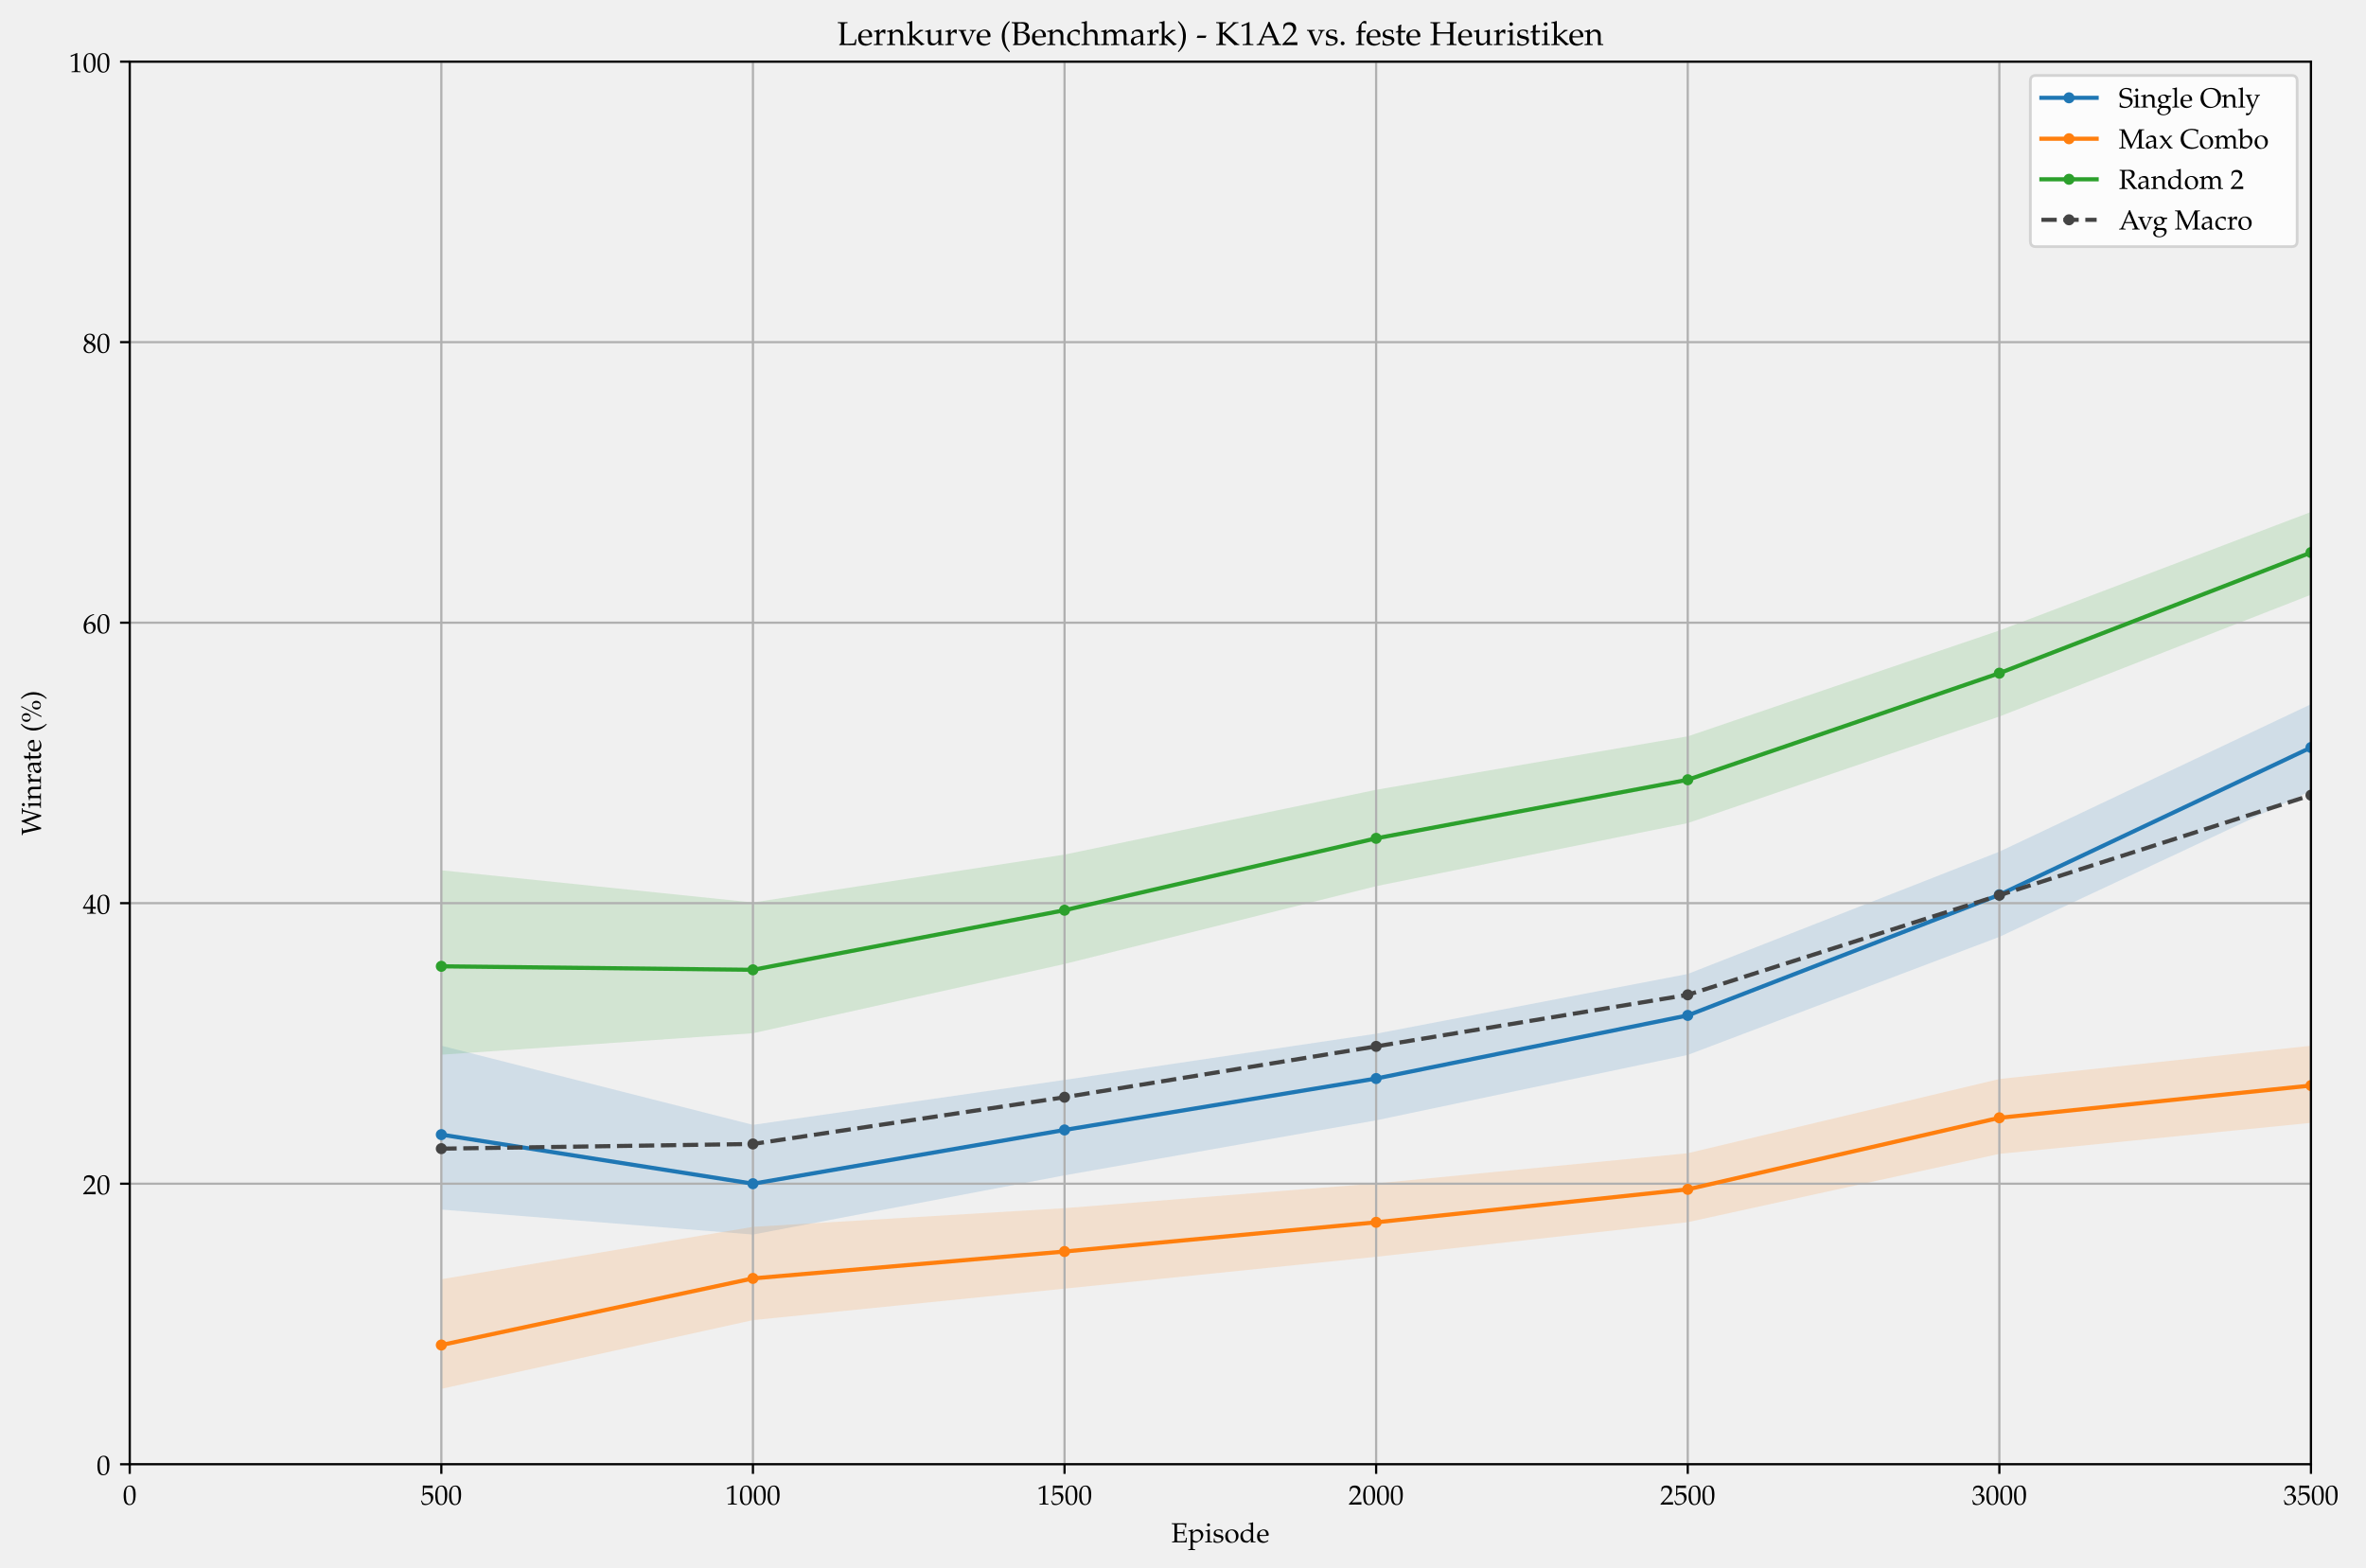
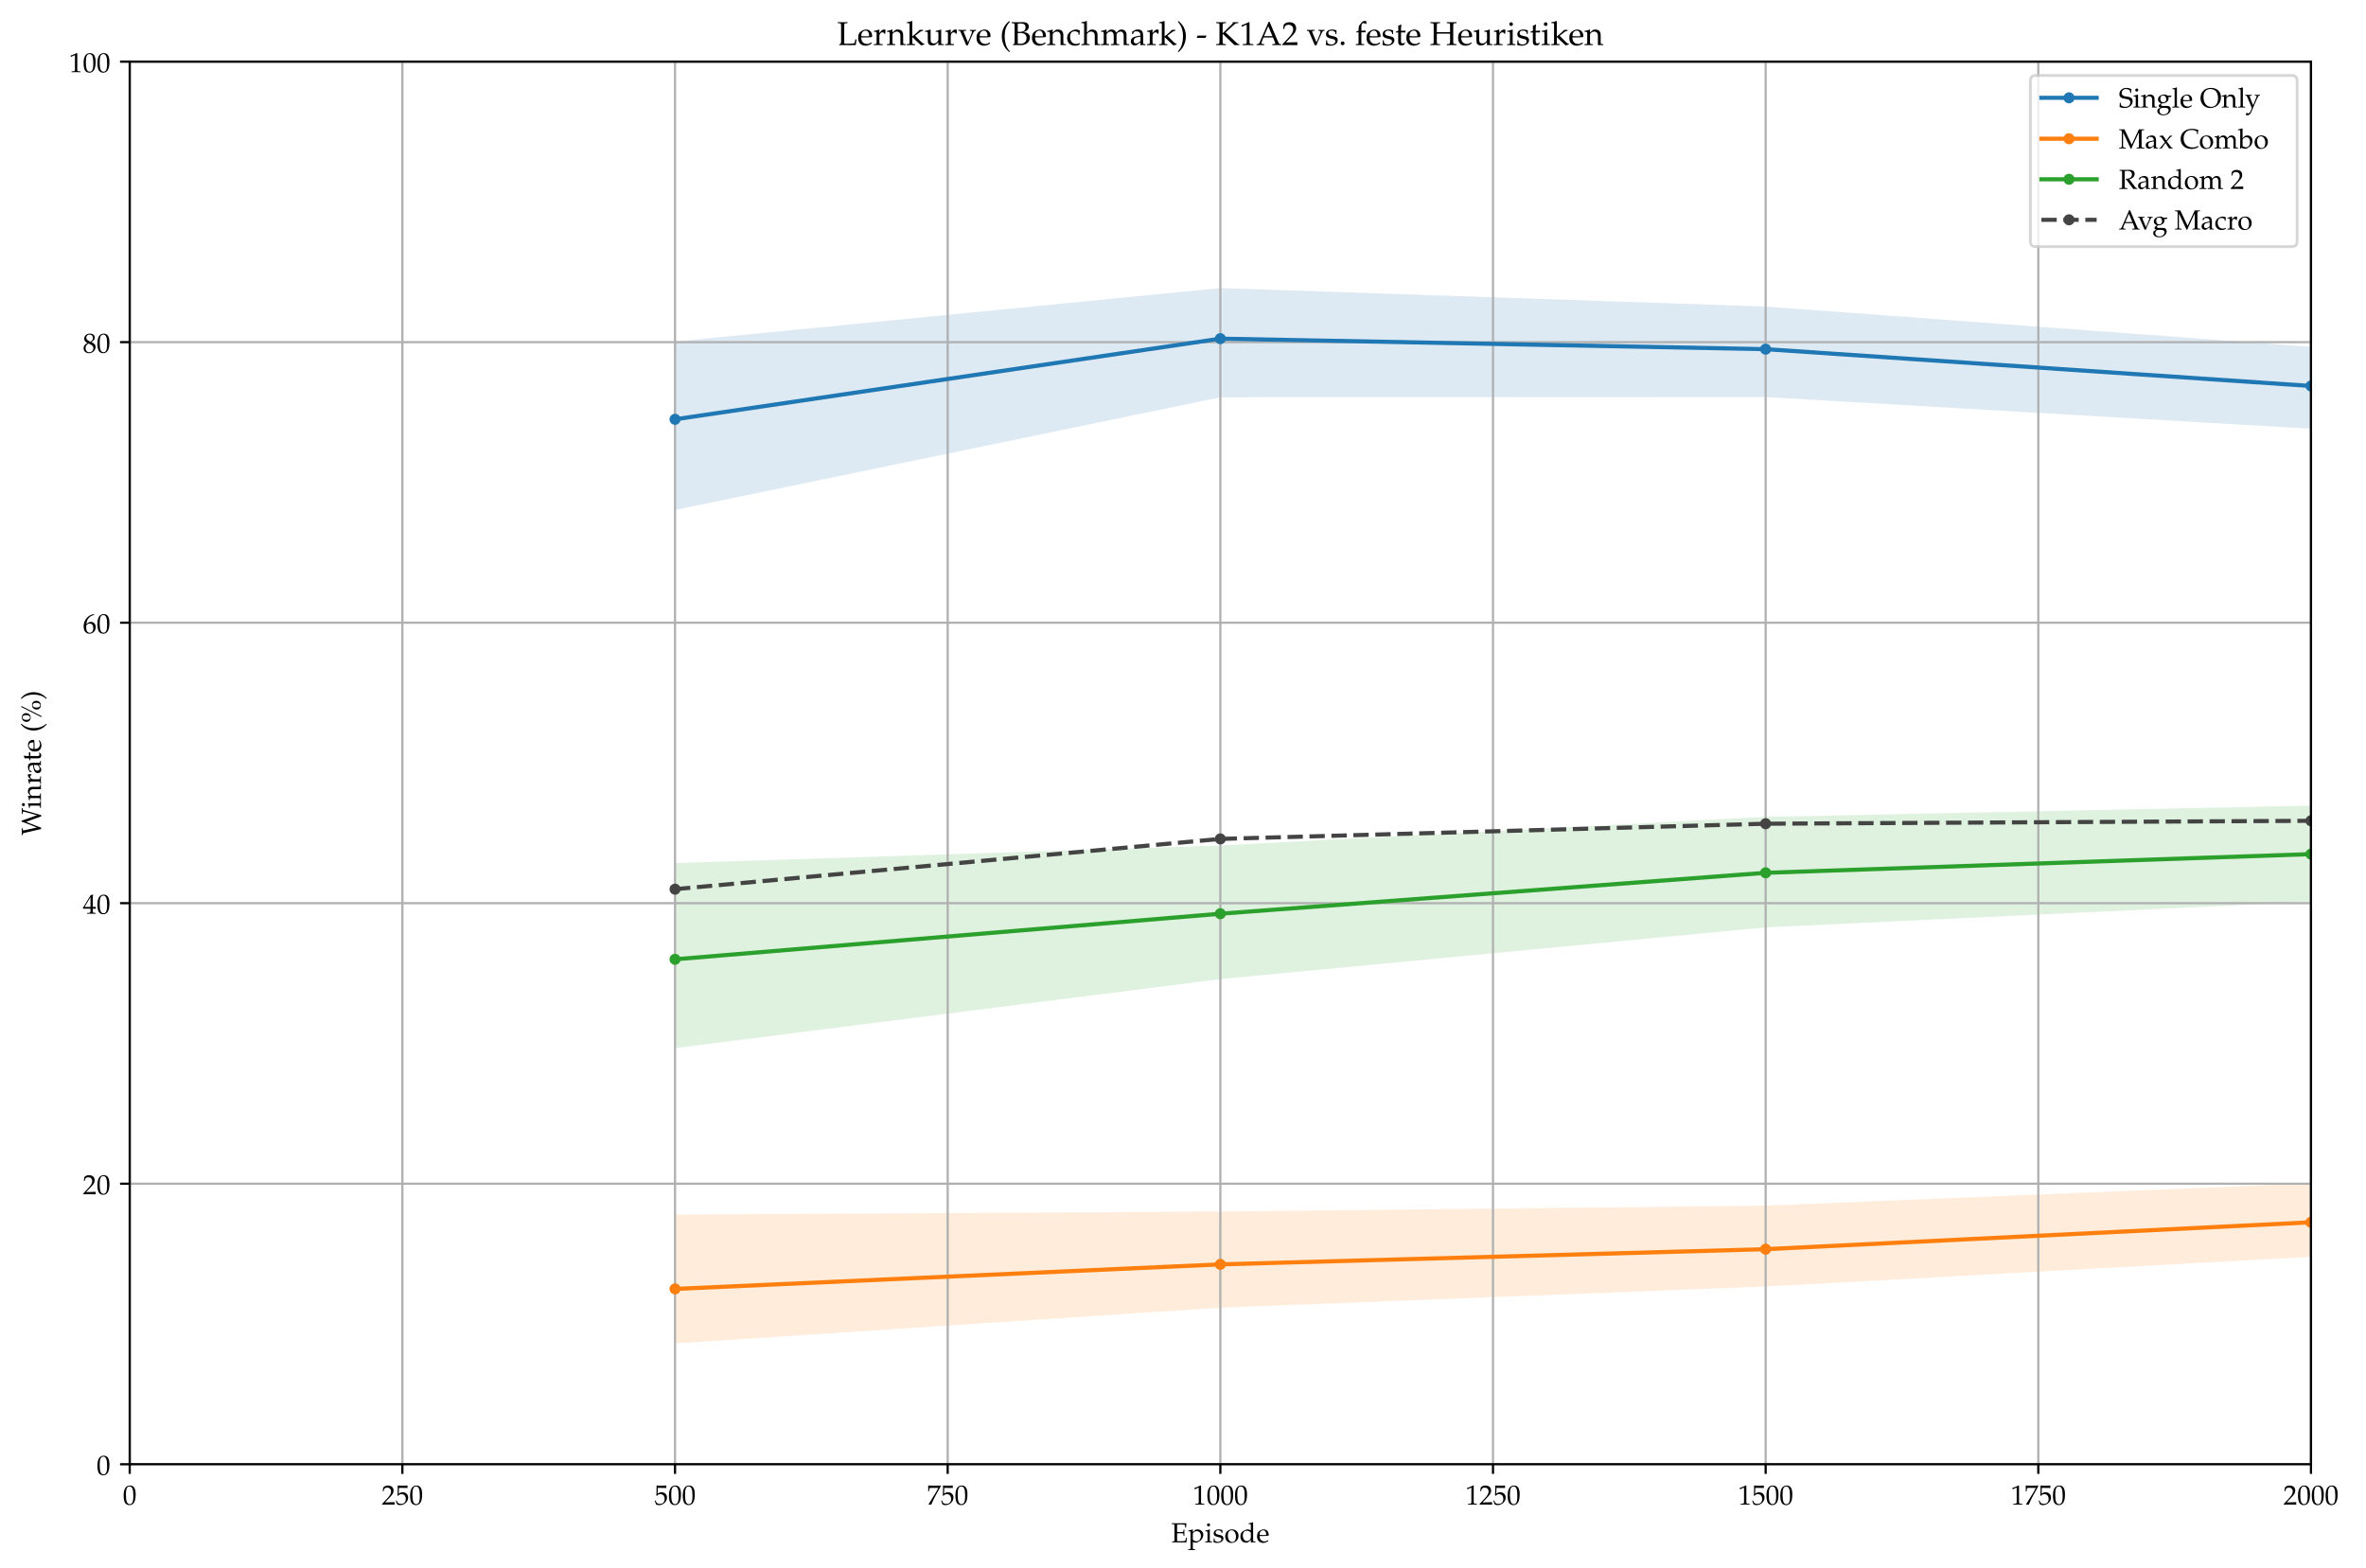
<svg xmlns="http://www.w3.org/2000/svg" xmlns:xlink="http://www.w3.org/1999/xlink" width="856.621pt" height="567.754pt" viewBox="0 0 856.621 567.754" version="1.1">
  <defs>
    <style type="text/css">*{stroke-linejoin: round; stroke-linecap: butt}</style>
  </defs>
  <g id="figure_1">
    <g id="patch_1">
-       <path d="M 0 567.754  L 856.621 567.754  L 856.621 0  L 0 0  L 0 567.754  z " style="fill: none" />
+       <path d="M 0 567.754  L 856.621 567.754  L 856.621 0  L 0 0  z " style="fill: #ffffff" />
    </g>
    <g id="axes_1">
      <g id="patch_2">
-         <path d="M 46.966 530.198  L 836.696 530.198  L 836.696 22.318  L 46.966 22.318  L 46.966 530.198  z " style="fill: none" />
+         <path d="M 46.966 530.198  L 836.696 530.198  L 836.696 22.318  L 46.966 22.318  z " style="fill: #ffffff" />
      </g>
      <g id="FillBetweenPolyCollection_1">
        <defs>
-           <path id="m70304bf2f4" d="M 159.784 -189.115  L 159.784 -129.774  L 272.603 -120.715  L 385.421 -142.166  L 498.24 -162.083  L 611.058 -185.768  L 723.877 -228.508  L 836.696 -281.356  L 836.696 -312.767  L 836.696 -312.767  L 723.877 -259.368  L 611.058 -215.088  L 498.24 -193.456  L 385.421 -176.727  L 272.603 -160.449  L 159.784 -189.115  z " />
-         </defs>
-         <g clip-path="url(#pbfa53b02f5)">
-           <use xlink:href="#m70304bf2f4" x="0" y="567.754" style="fill: #1f77b4; fill-opacity: 0.15" />
+           <path id="m3cf9e05d45" d="M 244.398 -444.061  L 244.398 -383.102  L 441.831 -423.894  L 639.263 -423.986  L 836.696 -412.519  L 836.696 -442.155  L 836.696 -442.155  L 639.263 -456.749  L 441.831 -463.443  L 244.398 -444.061  z " />
+         </defs>
+         <g clip-path="url(#p5e114e1b51)">
+           <use xlink:href="#m3cf9e05d45" x="0" y="567.754" style="fill: #1f77b4; fill-opacity: 0.15" />
        </g>
      </g>
      <g id="FillBetweenPolyCollection_2">
        <defs>
-           <path id="m67c0b06242" d="M 159.784 -104.544  L 159.784 -64.852  L 272.603 -89.738  L 385.421 -101.136  L 498.24 -112.672  L 611.058 -125.205  L 723.877 -149.936  L 836.696 -161.175  L 836.696 -189.087  L 836.696 -189.087  L 723.877 -177.053  L 611.058 -150.178  L 498.24 -139.249  L 385.421 -130.284  L 272.603 -123.513  L 159.784 -104.544  z " />
-         </defs>
-         <g clip-path="url(#pbfa53b02f5)">
-           <use xlink:href="#m67c0b06242" x="0" y="567.754" style="fill: #ff7f0e; fill-opacity: 0.15" />
+           <path id="mf38871855f" d="M 244.398 -127.967  L 244.398 -81.294  L 441.831 -94.255  L 639.263 -101.913  L 836.696 -112.672  L 836.696 -139.249  L 836.696 -139.249  L 639.263 -131.19  L 441.831 -129.058  L 244.398 -127.967  z " />
+         </defs>
+         <g clip-path="url(#p5e114e1b51)">
+           <use xlink:href="#mf38871855f" x="0" y="567.754" style="fill: #ff7f0e; fill-opacity: 0.15" />
        </g>
      </g>
      <g id="FillBetweenPolyCollection_3">
        <defs>
-           <path id="mbd383d7839" d="M 159.784 -252.633  L 159.784 -185.85  L 272.603 -193.621  L 385.421 -218.702  L 498.24 -246.874  L 611.058 -269.72  L 723.877 -308.296  L 836.696 -352.398  L 836.696 -382.375  L 836.696 -382.375  L 723.877 -339.457  L 611.058 -301.13  L 498.24 -281.782  L 385.421 -258.314  L 272.603 -240.973  L 159.784 -252.633  z " />
-         </defs>
-         <g clip-path="url(#pbfa53b02f5)">
-           <use xlink:href="#mbd383d7839" x="0" y="567.754" style="fill: #2ca02c; fill-opacity: 0.15" />
+           <path id="m90aac31951" d="M 244.398 -255.227  L 244.398 -188.24  L 441.831 -213.225  L 639.263 -231.959  L 836.696 -241.235  L 836.696 -276.049  L 836.696 -276.049  L 639.263 -271.972  L 441.831 -261.612  L 244.398 -255.227  z " />
+         </defs>
+         <g clip-path="url(#p5e114e1b51)">
+           <use xlink:href="#m90aac31951" x="0" y="567.754" style="fill: #2ca02c; fill-opacity: 0.15" />
        </g>
      </g>
      <g id="matplotlib.axis_1">
        <g id="xtick_1">
          <g id="line2d_1">
-             <path d="M 46.966 530.198  L 46.966 22.318  " clip-path="url(#pbfa53b02f5)" style="fill: none; stroke: #b0b0b0; stroke-width: 0.8; stroke-linecap: square" />
+             <path d="M 46.966 530.198  L 46.966 22.318  " clip-path="url(#p5e114e1b51)" style="fill: none; stroke: #b0b0b0; stroke-width: 0.8; stroke-linecap: square" />
          </g>
          <g id="line2d_2">
            <defs>
-               <path id="mc55aa49f66" d="M 0 0  L 0 3.5  " style="stroke: #000000; stroke-width: 0.8" />
+               <path id="m9ea878606f" d="M 0 0  L 0 3.5  " style="stroke: #000000; stroke-width: 0.8" />
            </defs>
            <g>
-               <use xlink:href="#mc55aa49f66" x="46.966" y="530.198" style="stroke: #000000; stroke-width: 0.8" />
+               <use xlink:href="#m9ea878606f" x="46.966" y="530.198" style="stroke: #000000; stroke-width: 0.8" />
            </g>
          </g>
          <g id="text_1">
            <text style="font-size: 10px; font-family: 'Palatino Linotype', 'Book Antiqua', 'Palatino', 'DejaVu Serif', serif; text-anchor: middle" x="46.966" y="544.797" transform="rotate(-0 46.96563 544.7966)">0</text>
          </g>
        </g>
        <g id="xtick_2">
          <g id="line2d_3">
-             <path d="M 159.784 530.198  L 159.784 22.318  " clip-path="url(#pbfa53b02f5)" style="fill: none; stroke: #b0b0b0; stroke-width: 0.8; stroke-linecap: square" />
+             <path d="M 145.682 530.198  L 145.682 22.318  " clip-path="url(#p5e114e1b51)" style="fill: none; stroke: #b0b0b0; stroke-width: 0.8; stroke-linecap: square" />
          </g>
          <g id="line2d_4">
            <g>
-               <use xlink:href="#mc55aa49f66" x="159.784" y="530.198" style="stroke: #000000; stroke-width: 0.8" />
+               <use xlink:href="#m9ea878606f" x="145.682" y="530.198" style="stroke: #000000; stroke-width: 0.8" />
            </g>
          </g>
          <g id="text_2">
-             <text style="font-size: 10px; font-family: 'Palatino Linotype', 'Book Antiqua', 'Palatino', 'DejaVu Serif', serif; text-anchor: middle" x="159.784" y="544.797" transform="rotate(-0 159.7842 544.7966)">500</text>
+             <text style="font-size: 10px; font-family: 'Palatino Linotype', 'Book Antiqua', 'Palatino', 'DejaVu Serif', serif; text-anchor: middle" x="145.682" y="544.797" transform="rotate(-0 145.6819 544.7966)">250</text>
          </g>
        </g>
        <g id="xtick_3">
          <g id="line2d_5">
-             <path d="M 272.603 530.198  L 272.603 22.318  " clip-path="url(#pbfa53b02f5)" style="fill: none; stroke: #b0b0b0; stroke-width: 0.8; stroke-linecap: square" />
+             <path d="M 244.398 530.198  L 244.398 22.318  " clip-path="url(#p5e114e1b51)" style="fill: none; stroke: #b0b0b0; stroke-width: 0.8; stroke-linecap: square" />
          </g>
          <g id="line2d_6">
            <g>
-               <use xlink:href="#mc55aa49f66" x="272.603" y="530.198" style="stroke: #000000; stroke-width: 0.8" />
+               <use xlink:href="#m9ea878606f" x="244.398" y="530.198" style="stroke: #000000; stroke-width: 0.8" />
            </g>
          </g>
          <g id="text_3">
-             <text style="font-size: 10px; font-family: 'Palatino Linotype', 'Book Antiqua', 'Palatino', 'DejaVu Serif', serif; text-anchor: middle" x="272.603" y="544.797" transform="rotate(-0 272.6028 544.7966)">1000</text>
+             <text style="font-size: 10px; font-family: 'Palatino Linotype', 'Book Antiqua', 'Palatino', 'DejaVu Serif', serif; text-anchor: middle" x="244.398" y="544.797" transform="rotate(-0 244.3981 544.7966)">500</text>
          </g>
        </g>
        <g id="xtick_4">
          <g id="line2d_7">
-             <path d="M 385.421 530.198  L 385.421 22.318  " clip-path="url(#pbfa53b02f5)" style="fill: none; stroke: #b0b0b0; stroke-width: 0.8; stroke-linecap: square" />
+             <path d="M 343.114 530.198  L 343.114 22.318  " clip-path="url(#p5e114e1b51)" style="fill: none; stroke: #b0b0b0; stroke-width: 0.8; stroke-linecap: square" />
          </g>
          <g id="line2d_8">
            <g>
-               <use xlink:href="#mc55aa49f66" x="385.421" y="530.198" style="stroke: #000000; stroke-width: 0.8" />
+               <use xlink:href="#m9ea878606f" x="343.114" y="530.198" style="stroke: #000000; stroke-width: 0.8" />
            </g>
          </g>
          <g id="text_4">
-             <text style="font-size: 10px; font-family: 'Palatino Linotype', 'Book Antiqua', 'Palatino', 'DejaVu Serif', serif; text-anchor: middle" x="385.421" y="544.797" transform="rotate(-0 385.4213 544.7966)">1500</text>
+             <text style="font-size: 10px; font-family: 'Palatino Linotype', 'Book Antiqua', 'Palatino', 'DejaVu Serif', serif; text-anchor: middle" x="343.114" y="544.797" transform="rotate(-0 343.1144 544.7966)">750</text>
          </g>
        </g>
        <g id="xtick_5">
          <g id="line2d_9">
-             <path d="M 498.24 530.198  L 498.24 22.318  " clip-path="url(#pbfa53b02f5)" style="fill: none; stroke: #b0b0b0; stroke-width: 0.8; stroke-linecap: square" />
+             <path d="M 441.831 530.198  L 441.831 22.318  " clip-path="url(#p5e114e1b51)" style="fill: none; stroke: #b0b0b0; stroke-width: 0.8; stroke-linecap: square" />
          </g>
          <g id="line2d_10">
            <g>
-               <use xlink:href="#mc55aa49f66" x="498.24" y="530.198" style="stroke: #000000; stroke-width: 0.8" />
+               <use xlink:href="#m9ea878606f" x="441.831" y="530.198" style="stroke: #000000; stroke-width: 0.8" />
            </g>
          </g>
          <g id="text_5">
-             <text style="font-size: 10px; font-family: 'Palatino Linotype', 'Book Antiqua', 'Palatino', 'DejaVu Serif', serif; text-anchor: middle" x="498.24" y="544.797" transform="rotate(-0 498.2399 544.7966)">2000</text>
+             <text style="font-size: 10px; font-family: 'Palatino Linotype', 'Book Antiqua', 'Palatino', 'DejaVu Serif', serif; text-anchor: middle" x="441.831" y="544.797" transform="rotate(-0 441.8306 544.7966)">1000</text>
          </g>
        </g>
        <g id="xtick_6">
          <g id="line2d_11">
-             <path d="M 611.058 530.198  L 611.058 22.318  " clip-path="url(#pbfa53b02f5)" style="fill: none; stroke: #b0b0b0; stroke-width: 0.8; stroke-linecap: square" />
+             <path d="M 540.547 530.198  L 540.547 22.318  " clip-path="url(#p5e114e1b51)" style="fill: none; stroke: #b0b0b0; stroke-width: 0.8; stroke-linecap: square" />
          </g>
          <g id="line2d_12">
            <g>
-               <use xlink:href="#mc55aa49f66" x="611.058" y="530.198" style="stroke: #000000; stroke-width: 0.8" />
+               <use xlink:href="#m9ea878606f" x="540.547" y="530.198" style="stroke: #000000; stroke-width: 0.8" />
            </g>
          </g>
          <g id="text_6">
-             <text style="font-size: 10px; font-family: 'Palatino Linotype', 'Book Antiqua', 'Palatino', 'DejaVu Serif', serif; text-anchor: middle" x="611.058" y="544.797" transform="rotate(-0 611.0585 544.7966)">2500</text>
+             <text style="font-size: 10px; font-family: 'Palatino Linotype', 'Book Antiqua', 'Palatino', 'DejaVu Serif', serif; text-anchor: middle" x="540.547" y="544.797" transform="rotate(-0 540.5469 544.7966)">1250</text>
          </g>
        </g>
        <g id="xtick_7">
          <g id="line2d_13">
-             <path d="M 723.877 530.198  L 723.877 22.318  " clip-path="url(#pbfa53b02f5)" style="fill: none; stroke: #b0b0b0; stroke-width: 0.8; stroke-linecap: square" />
+             <path d="M 639.263 530.198  L 639.263 22.318  " clip-path="url(#p5e114e1b51)" style="fill: none; stroke: #b0b0b0; stroke-width: 0.8; stroke-linecap: square" />
          </g>
          <g id="line2d_14">
            <g>
-               <use xlink:href="#mc55aa49f66" x="723.877" y="530.198" style="stroke: #000000; stroke-width: 0.8" />
+               <use xlink:href="#m9ea878606f" x="639.263" y="530.198" style="stroke: #000000; stroke-width: 0.8" />
            </g>
          </g>
          <g id="text_7">
-             <text style="font-size: 10px; font-family: 'Palatino Linotype', 'Book Antiqua', 'Palatino', 'DejaVu Serif', serif; text-anchor: middle" x="723.877" y="544.797" transform="rotate(-0 723.8771 544.7966)">3000</text>
+             <text style="font-size: 10px; font-family: 'Palatino Linotype', 'Book Antiqua', 'Palatino', 'DejaVu Serif', serif; text-anchor: middle" x="639.263" y="544.797" transform="rotate(-0 639.2631 544.7966)">1500</text>
          </g>
        </g>
        <g id="xtick_8">
          <g id="line2d_15">
-             <path d="M 836.696 530.198  L 836.696 22.318  " clip-path="url(#pbfa53b02f5)" style="fill: none; stroke: #b0b0b0; stroke-width: 0.8; stroke-linecap: square" />
+             <path d="M 737.979 530.198  L 737.979 22.318  " clip-path="url(#p5e114e1b51)" style="fill: none; stroke: #b0b0b0; stroke-width: 0.8; stroke-linecap: square" />
          </g>
          <g id="line2d_16">
            <g>
-               <use xlink:href="#mc55aa49f66" x="836.696" y="530.198" style="stroke: #000000; stroke-width: 0.8" />
+               <use xlink:href="#m9ea878606f" x="737.979" y="530.198" style="stroke: #000000; stroke-width: 0.8" />
            </g>
          </g>
          <g id="text_8">
-             <text style="font-size: 10px; font-family: 'Palatino Linotype', 'Book Antiqua', 'Palatino', 'DejaVu Serif', serif; text-anchor: middle" x="836.696" y="544.797" transform="rotate(-0 836.6956 544.7966)">3500</text>
-           </g>
-         </g>
-         <g id="text_9">
+             <text style="font-size: 10px; font-family: 'Palatino Linotype', 'Book Antiqua', 'Palatino', 'DejaVu Serif', serif; text-anchor: middle" x="737.979" y="544.797" transform="rotate(-0 737.9794 544.7966)">1750</text>
+           </g>
+         </g>
+         <g id="xtick_9">
+           <g id="line2d_17">
+             <path d="M 836.696 530.198  L 836.696 22.318  " clip-path="url(#p5e114e1b51)" style="fill: none; stroke: #b0b0b0; stroke-width: 0.8; stroke-linecap: square" />
+           </g>
+           <g id="line2d_18">
+             <g>
+               <use xlink:href="#m9ea878606f" x="836.696" y="530.198" style="stroke: #000000; stroke-width: 0.8" />
+             </g>
+           </g>
+           <g id="text_9">
+             <text style="font-size: 10px; font-family: 'Palatino Linotype', 'Book Antiqua', 'Palatino', 'DejaVu Serif', serif; text-anchor: middle" x="836.696" y="544.797" transform="rotate(-0 836.6956 544.7966)">2000</text>
+           </g>
+         </g>
+         <g id="text_10">
          <text style="font-size: 10px; font-family: 'Palatino Linotype', 'Book Antiqua', 'Palatino', 'DejaVu Serif', serif; text-anchor: middle" x="441.831" y="558.475" transform="rotate(-0 441.8306 558.4747)">Episode</text>
        </g>
      </g>
      <g id="matplotlib.axis_2">
        <g id="ytick_1">
-           <g id="line2d_17">
-             <path d="M 46.966 530.198  L 836.696 530.198  " clip-path="url(#pbfa53b02f5)" style="fill: none; stroke: #b0b0b0; stroke-width: 0.8; stroke-linecap: square" />
-           </g>
-           <g id="line2d_18">
+           <g id="line2d_19">
+             <path d="M 46.966 530.198  L 836.696 530.198  " clip-path="url(#p5e114e1b51)" style="fill: none; stroke: #b0b0b0; stroke-width: 0.8; stroke-linecap: square" />
+           </g>
+           <g id="line2d_20">
            <defs>
-               <path id="mf9c7f23419" d="M 0 0  L -3.5 0  " style="stroke: #000000; stroke-width: 0.8" />
+               <path id="maf55a72698" d="M 0 0  L -3.5 0  " style="stroke: #000000; stroke-width: 0.8" />
            </defs>
            <g>
-               <use xlink:href="#mf9c7f23419" x="46.966" y="530.198" style="stroke: #000000; stroke-width: 0.8" />
-             </g>
-           </g>
-           <g id="text_10">
+               <use xlink:href="#maf55a72698" x="46.966" y="530.198" style="stroke: #000000; stroke-width: 0.8" />
+             </g>
+           </g>
+           <g id="text_11">
            <text style="font-size: 10px; font-family: 'Palatino Linotype', 'Book Antiqua', 'Palatino', 'DejaVu Serif', serif; text-anchor: end" x="39.966" y="533.997" transform="rotate(-0 39.96563 533.9973)">0</text>
          </g>
        </g>
        <g id="ytick_2">
-           <g id="line2d_19">
-             <path d="M 46.966 428.622  L 836.696 428.622  " clip-path="url(#pbfa53b02f5)" style="fill: none; stroke: #b0b0b0; stroke-width: 0.8; stroke-linecap: square" />
-           </g>
-           <g id="line2d_20">
-             <g>
-               <use xlink:href="#mf9c7f23419" x="46.966" y="428.622" style="stroke: #000000; stroke-width: 0.8" />
-             </g>
-           </g>
-           <g id="text_11">
+           <g id="line2d_21">
+             <path d="M 46.966 428.622  L 836.696 428.622  " clip-path="url(#p5e114e1b51)" style="fill: none; stroke: #b0b0b0; stroke-width: 0.8; stroke-linecap: square" />
+           </g>
+           <g id="line2d_22">
+             <g>
+               <use xlink:href="#maf55a72698" x="46.966" y="428.622" style="stroke: #000000; stroke-width: 0.8" />
+             </g>
+           </g>
+           <g id="text_12">
            <text style="font-size: 10px; font-family: 'Palatino Linotype', 'Book Antiqua', 'Palatino', 'DejaVu Serif', serif; text-anchor: end" x="39.966" y="432.421" transform="rotate(-0 39.96563 432.4213)">20</text>
          </g>
        </g>
        <g id="ytick_3">
-           <g id="line2d_21">
-             <path d="M 46.966 327.046  L 836.696 327.046  " clip-path="url(#pbfa53b02f5)" style="fill: none; stroke: #b0b0b0; stroke-width: 0.8; stroke-linecap: square" />
-           </g>
-           <g id="line2d_22">
-             <g>
-               <use xlink:href="#mf9c7f23419" x="46.966" y="327.046" style="stroke: #000000; stroke-width: 0.8" />
-             </g>
-           </g>
-           <g id="text_12">
+           <g id="line2d_23">
+             <path d="M 46.966 327.046  L 836.696 327.046  " clip-path="url(#p5e114e1b51)" style="fill: none; stroke: #b0b0b0; stroke-width: 0.8; stroke-linecap: square" />
+           </g>
+           <g id="line2d_24">
+             <g>
+               <use xlink:href="#maf55a72698" x="46.966" y="327.046" style="stroke: #000000; stroke-width: 0.8" />
+             </g>
+           </g>
+           <g id="text_13">
            <text style="font-size: 10px; font-family: 'Palatino Linotype', 'Book Antiqua', 'Palatino', 'DejaVu Serif', serif; text-anchor: end" x="39.966" y="330.845" transform="rotate(-0 39.96563 330.8453)">40</text>
          </g>
        </g>
        <g id="ytick_4">
-           <g id="line2d_23">
-             <path d="M 46.966 225.47  L 836.696 225.47  " clip-path="url(#pbfa53b02f5)" style="fill: none; stroke: #b0b0b0; stroke-width: 0.8; stroke-linecap: square" />
-           </g>
-           <g id="line2d_24">
-             <g>
-               <use xlink:href="#mf9c7f23419" x="46.966" y="225.47" style="stroke: #000000; stroke-width: 0.8" />
-             </g>
-           </g>
-           <g id="text_13">
+           <g id="line2d_25">
+             <path d="M 46.966 225.47  L 836.696 225.47  " clip-path="url(#p5e114e1b51)" style="fill: none; stroke: #b0b0b0; stroke-width: 0.8; stroke-linecap: square" />
+           </g>
+           <g id="line2d_26">
+             <g>
+               <use xlink:href="#maf55a72698" x="46.966" y="225.47" style="stroke: #000000; stroke-width: 0.8" />
+             </g>
+           </g>
+           <g id="text_14">
            <text style="font-size: 10px; font-family: 'Palatino Linotype', 'Book Antiqua', 'Palatino', 'DejaVu Serif', serif; text-anchor: end" x="39.966" y="229.269" transform="rotate(-0 39.96563 229.2693)">60</text>
          </g>
        </g>
        <g id="ytick_5">
-           <g id="line2d_25">
-             <path d="M 46.966 123.894  L 836.696 123.894  " clip-path="url(#pbfa53b02f5)" style="fill: none; stroke: #b0b0b0; stroke-width: 0.8; stroke-linecap: square" />
-           </g>
-           <g id="line2d_26">
-             <g>
-               <use xlink:href="#mf9c7f23419" x="46.966" y="123.894" style="stroke: #000000; stroke-width: 0.8" />
-             </g>
-           </g>
-           <g id="text_14">
+           <g id="line2d_27">
+             <path d="M 46.966 123.894  L 836.696 123.894  " clip-path="url(#p5e114e1b51)" style="fill: none; stroke: #b0b0b0; stroke-width: 0.8; stroke-linecap: square" />
+           </g>
+           <g id="line2d_28">
+             <g>
+               <use xlink:href="#maf55a72698" x="46.966" y="123.894" style="stroke: #000000; stroke-width: 0.8" />
+             </g>
+           </g>
+           <g id="text_15">
            <text style="font-size: 10px; font-family: 'Palatino Linotype', 'Book Antiqua', 'Palatino', 'DejaVu Serif', serif; text-anchor: end" x="39.966" y="127.693" transform="rotate(-0 39.96563 127.6933)">80</text>
          </g>
        </g>
        <g id="ytick_6">
-           <g id="line2d_27">
-             <path d="M 46.966 22.318  L 836.696 22.318  " clip-path="url(#pbfa53b02f5)" style="fill: none; stroke: #b0b0b0; stroke-width: 0.8; stroke-linecap: square" />
-           </g>
-           <g id="line2d_28">
-             <g>
-               <use xlink:href="#mf9c7f23419" x="46.966" y="22.318" style="stroke: #000000; stroke-width: 0.8" />
-             </g>
-           </g>
-           <g id="text_15">
+           <g id="line2d_29">
+             <path d="M 46.966 22.318  L 836.696 22.318  " clip-path="url(#p5e114e1b51)" style="fill: none; stroke: #b0b0b0; stroke-width: 0.8; stroke-linecap: square" />
+           </g>
+           <g id="line2d_30">
+             <g>
+               <use xlink:href="#maf55a72698" x="46.966" y="22.318" style="stroke: #000000; stroke-width: 0.8" />
+             </g>
+           </g>
+           <g id="text_16">
            <text style="font-size: 10px; font-family: 'Palatino Linotype', 'Book Antiqua', 'Palatino', 'DejaVu Serif', serif; text-anchor: end" x="39.966" y="26.117" transform="rotate(-0 39.96563 26.11734)">100</text>
          </g>
        </g>
-         <g id="text_16">
+         <g id="text_17">
          <text style="font-size: 10px; font-family: 'Palatino Linotype', 'Book Antiqua', 'Palatino', 'DejaVu Serif', serif; text-anchor: middle" x="14.798" y="276.258" transform="rotate(-90 14.79844 276.2581)">Winrate (%)</text>
        </g>
      </g>
-       <g id="line2d_29">
-         <path d="M 159.784 410.846  L 272.603 428.622  L 385.421 409.153  L 498.24 390.531  L 611.058 367.677  L 723.877 323.999  L 836.696 270.671  " clip-path="url(#pbfa53b02f5)" style="fill: none; stroke: #1f77b4; stroke-width: 1.5; stroke-linecap: square" />
-         <defs>
-           <path id="m6711532a09" d="M 0 1.5  C 0.398 1.5 0.779 1.342 1.061 1.061  C 1.342 0.779 1.5 0.398 1.5 0  C 1.5 -0.398 1.342 -0.779 1.061 -1.061  C 0.779 -1.342 0.398 -1.5 0 -1.5  C -0.398 -1.5 -0.779 -1.342 -1.061 -1.061  C -1.342 -0.779 -1.5 -0.398 -1.5 0  C -1.5 0.398 -1.342 0.779 -1.061 1.061  C -0.779 1.342 -0.398 1.5 0 1.5  z " style="stroke: #1f77b4" />
-         </defs>
-         <g clip-path="url(#pbfa53b02f5)">
-           <use xlink:href="#m6711532a09" x="159.784" y="410.846" style="fill: #1f77b4; stroke: #1f77b4" />
-           <use xlink:href="#m6711532a09" x="272.603" y="428.622" style="fill: #1f77b4; stroke: #1f77b4" />
-           <use xlink:href="#m6711532a09" x="385.421" y="409.153" style="fill: #1f77b4; stroke: #1f77b4" />
-           <use xlink:href="#m6711532a09" x="498.24" y="390.531" style="fill: #1f77b4; stroke: #1f77b4" />
-           <use xlink:href="#m6711532a09" x="611.058" y="367.677" style="fill: #1f77b4; stroke: #1f77b4" />
-           <use xlink:href="#m6711532a09" x="723.877" y="323.999" style="fill: #1f77b4; stroke: #1f77b4" />
-           <use xlink:href="#m6711532a09" x="836.696" y="270.671" style="fill: #1f77b4; stroke: #1f77b4" />
-         </g>
-       </g>
-       <g id="line2d_30">
-         <path d="M 159.784 487.028  L 272.603 462.904  L 385.421 453.17  L 498.24 442.589  L 611.058 430.654  L 723.877 404.752  L 836.696 393.071  " clip-path="url(#pbfa53b02f5)" style="fill: none; stroke: #ff7f0e; stroke-width: 1.5; stroke-linecap: square" />
-         <defs>
-           <path id="mdcc7fd56e4" d="M 0 1.5  C 0.398 1.5 0.779 1.342 1.061 1.061  C 1.342 0.779 1.5 0.398 1.5 0  C 1.5 -0.398 1.342 -0.779 1.061 -1.061  C 0.779 -1.342 0.398 -1.5 0 -1.5  C -0.398 -1.5 -0.779 -1.342 -1.061 -1.061  C -1.342 -0.779 -1.5 -0.398 -1.5 0  C -1.5 0.398 -1.342 0.779 -1.061 1.061  C -0.779 1.342 -0.398 1.5 0 1.5  z " style="stroke: #ff7f0e" />
-         </defs>
-         <g clip-path="url(#pbfa53b02f5)">
-           <use xlink:href="#mdcc7fd56e4" x="159.784" y="487.028" style="fill: #ff7f0e; stroke: #ff7f0e" />
-           <use xlink:href="#mdcc7fd56e4" x="272.603" y="462.904" style="fill: #ff7f0e; stroke: #ff7f0e" />
-           <use xlink:href="#mdcc7fd56e4" x="385.421" y="453.17" style="fill: #ff7f0e; stroke: #ff7f0e" />
-           <use xlink:href="#mdcc7fd56e4" x="498.24" y="442.589" style="fill: #ff7f0e; stroke: #ff7f0e" />
-           <use xlink:href="#mdcc7fd56e4" x="611.058" y="430.654" style="fill: #ff7f0e; stroke: #ff7f0e" />
-           <use xlink:href="#mdcc7fd56e4" x="723.877" y="404.752" style="fill: #ff7f0e; stroke: #ff7f0e" />
-           <use xlink:href="#mdcc7fd56e4" x="836.696" y="393.071" style="fill: #ff7f0e; stroke: #ff7f0e" />
-         </g>
-       </g>
      <g id="line2d_31">
-         <path d="M 159.784 349.901  L 272.603 351.17  L 385.421 329.586  L 498.24 303.557  L 611.058 282.353  L 723.877 243.754  L 836.696 200.076  " clip-path="url(#pbfa53b02f5)" style="fill: none; stroke: #2ca02c; stroke-width: 1.5; stroke-linecap: square" />
-         <defs>
-           <path id="mde521478b6" d="M 0 1.5  C 0.398 1.5 0.779 1.342 1.061 1.061  C 1.342 0.779 1.5 0.398 1.5 0  C 1.5 -0.398 1.342 -0.779 1.061 -1.061  C 0.779 -1.342 0.398 -1.5 0 -1.5  C -0.398 -1.5 -0.779 -1.342 -1.061 -1.061  C -1.342 -0.779 -1.5 -0.398 -1.5 0  C -1.5 0.398 -1.342 0.779 -1.061 1.061  C -0.779 1.342 -0.398 1.5 0 1.5  z " style="stroke: #2ca02c" />
-         </defs>
-         <g clip-path="url(#pbfa53b02f5)">
-           <use xlink:href="#mde521478b6" x="159.784" y="349.901" style="fill: #2ca02c; stroke: #2ca02c" />
-           <use xlink:href="#mde521478b6" x="272.603" y="351.17" style="fill: #2ca02c; stroke: #2ca02c" />
-           <use xlink:href="#mde521478b6" x="385.421" y="329.586" style="fill: #2ca02c; stroke: #2ca02c" />
-           <use xlink:href="#mde521478b6" x="498.24" y="303.557" style="fill: #2ca02c; stroke: #2ca02c" />
-           <use xlink:href="#mde521478b6" x="611.058" y="282.353" style="fill: #2ca02c; stroke: #2ca02c" />
-           <use xlink:href="#mde521478b6" x="723.877" y="243.754" style="fill: #2ca02c; stroke: #2ca02c" />
-           <use xlink:href="#mde521478b6" x="836.696" y="200.076" style="fill: #2ca02c; stroke: #2ca02c" />
+         <path d="M 244.398 151.828  L 441.831 122.624  L 639.263 126.434  L 836.696 139.765  " clip-path="url(#p5e114e1b51)" style="fill: none; stroke: #1f77b4; stroke-width: 1.5; stroke-linecap: square" />
+         <defs>
+           <path id="mfa22801b00" d="M 0 1.5  C 0.398 1.5 0.779 1.342 1.061 1.061  C 1.342 0.779 1.5 0.398 1.5 0  C 1.5 -0.398 1.342 -0.779 1.061 -1.061  C 0.779 -1.342 0.398 -1.5 0 -1.5  C -0.398 -1.5 -0.779 -1.342 -1.061 -1.061  C -1.342 -0.779 -1.5 -0.398 -1.5 0  C -1.5 0.398 -1.342 0.779 -1.061 1.061  C -0.779 1.342 -0.398 1.5 0 1.5  z " style="stroke: #1f77b4" />
+         </defs>
+         <g clip-path="url(#p5e114e1b51)">
+           <use xlink:href="#mfa22801b00" x="244.398" y="151.828" style="fill: #1f77b4; stroke: #1f77b4" />
+           <use xlink:href="#mfa22801b00" x="441.831" y="122.624" style="fill: #1f77b4; stroke: #1f77b4" />
+           <use xlink:href="#mfa22801b00" x="639.263" y="126.434" style="fill: #1f77b4; stroke: #1f77b4" />
+           <use xlink:href="#mfa22801b00" x="836.696" y="139.765" style="fill: #1f77b4; stroke: #1f77b4" />
        </g>
      </g>
      <g id="line2d_32">
-         <path d="M 159.784 415.925  L 272.603 414.232  L 385.421 397.303  L 498.24 378.892  L 611.058 360.228  L 723.877 324.168  L 836.696 287.939  " clip-path="url(#pbfa53b02f5)" style="fill: none; stroke-dasharray: 5.55,2.4; stroke-dashoffset: 0; stroke: #444444; stroke-width: 1.5" />
-         <defs>
-           <path id="m3dae2aba88" d="M 0 1.5  C 0.398 1.5 0.779 1.342 1.061 1.061  C 1.342 0.779 1.5 0.398 1.5 0  C 1.5 -0.398 1.342 -0.779 1.061 -1.061  C 0.779 -1.342 0.398 -1.5 0 -1.5  C -0.398 -1.5 -0.779 -1.342 -1.061 -1.061  C -1.342 -0.779 -1.5 -0.398 -1.5 0  C -1.5 0.398 -1.342 0.779 -1.061 1.061  C -0.779 1.342 -0.398 1.5 0 1.5  z " style="stroke: #444444" />
-         </defs>
-         <g clip-path="url(#pbfa53b02f5)">
-           <use xlink:href="#m3dae2aba88" x="159.784" y="415.925" style="fill: #444444; stroke: #444444" />
-           <use xlink:href="#m3dae2aba88" x="272.603" y="414.232" style="fill: #444444; stroke: #444444" />
-           <use xlink:href="#m3dae2aba88" x="385.421" y="397.303" style="fill: #444444; stroke: #444444" />
-           <use xlink:href="#m3dae2aba88" x="498.24" y="378.892" style="fill: #444444; stroke: #444444" />
-           <use xlink:href="#m3dae2aba88" x="611.058" y="360.228" style="fill: #444444; stroke: #444444" />
-           <use xlink:href="#m3dae2aba88" x="723.877" y="324.168" style="fill: #444444; stroke: #444444" />
-           <use xlink:href="#m3dae2aba88" x="836.696" y="287.939" style="fill: #444444; stroke: #444444" />
+         <path d="M 244.398 466.713  L 441.831 457.825  L 639.263 452.323  L 836.696 442.589  " clip-path="url(#p5e114e1b51)" style="fill: none; stroke: #ff7f0e; stroke-width: 1.5; stroke-linecap: square" />
+         <defs>
+           <path id="mabadb58e36" d="M 0 1.5  C 0.398 1.5 0.779 1.342 1.061 1.061  C 1.342 0.779 1.5 0.398 1.5 0  C 1.5 -0.398 1.342 -0.779 1.061 -1.061  C 0.779 -1.342 0.398 -1.5 0 -1.5  C -0.398 -1.5 -0.779 -1.342 -1.061 -1.061  C -1.342 -0.779 -1.5 -0.398 -1.5 0  C -1.5 0.398 -1.342 0.779 -1.061 1.061  C -0.779 1.342 -0.398 1.5 0 1.5  z " style="stroke: #ff7f0e" />
+         </defs>
+         <g clip-path="url(#p5e114e1b51)">
+           <use xlink:href="#mabadb58e36" x="244.398" y="466.713" style="fill: #ff7f0e; stroke: #ff7f0e" />
+           <use xlink:href="#mabadb58e36" x="441.831" y="457.825" style="fill: #ff7f0e; stroke: #ff7f0e" />
+           <use xlink:href="#mabadb58e36" x="639.263" y="452.323" style="fill: #ff7f0e; stroke: #ff7f0e" />
+           <use xlink:href="#mabadb58e36" x="836.696" y="442.589" style="fill: #ff7f0e; stroke: #ff7f0e" />
+         </g>
+       </g>
+       <g id="line2d_33">
+         <path d="M 244.398 347.361  L 441.831 330.855  L 639.263 316.042  L 836.696 309.27  " clip-path="url(#p5e114e1b51)" style="fill: none; stroke: #2ca02c; stroke-width: 1.5; stroke-linecap: square" />
+         <defs>
+           <path id="m8f9becb594" d="M 0 1.5  C 0.398 1.5 0.779 1.342 1.061 1.061  C 1.342 0.779 1.5 0.398 1.5 0  C 1.5 -0.398 1.342 -0.779 1.061 -1.061  C 0.779 -1.342 0.398 -1.5 0 -1.5  C -0.398 -1.5 -0.779 -1.342 -1.061 -1.061  C -1.342 -0.779 -1.5 -0.398 -1.5 0  C -1.5 0.398 -1.342 0.779 -1.061 1.061  C -0.779 1.342 -0.398 1.5 0 1.5  z " style="stroke: #2ca02c" />
+         </defs>
+         <g clip-path="url(#p5e114e1b51)">
+           <use xlink:href="#m8f9becb594" x="244.398" y="347.361" style="fill: #2ca02c; stroke: #2ca02c" />
+           <use xlink:href="#m8f9becb594" x="441.831" y="330.855" style="fill: #2ca02c; stroke: #2ca02c" />
+           <use xlink:href="#m8f9becb594" x="639.263" y="316.042" style="fill: #2ca02c; stroke: #2ca02c" />
+           <use xlink:href="#m8f9becb594" x="836.696" y="309.27" style="fill: #2ca02c; stroke: #2ca02c" />
+         </g>
+       </g>
+       <g id="line2d_34">
+         <path d="M 244.398 321.967  L 441.831 303.768  L 639.263 298.266  L 836.696 297.208  " clip-path="url(#p5e114e1b51)" style="fill: none; stroke-dasharray: 5.55,2.4; stroke-dashoffset: 0; stroke: #444444; stroke-width: 1.5" />
+         <defs>
+           <path id="m4211ac8eef" d="M 0 1.5  C 0.398 1.5 0.779 1.342 1.061 1.061  C 1.342 0.779 1.5 0.398 1.5 0  C 1.5 -0.398 1.342 -0.779 1.061 -1.061  C 0.779 -1.342 0.398 -1.5 0 -1.5  C -0.398 -1.5 -0.779 -1.342 -1.061 -1.061  C -1.342 -0.779 -1.5 -0.398 -1.5 0  C -1.5 0.398 -1.342 0.779 -1.061 1.061  C -0.779 1.342 -0.398 1.5 0 1.5  z " style="stroke: #444444" />
+         </defs>
+         <g clip-path="url(#p5e114e1b51)">
+           <use xlink:href="#m4211ac8eef" x="244.398" y="321.967" style="fill: #444444; stroke: #444444" />
+           <use xlink:href="#m4211ac8eef" x="441.831" y="303.768" style="fill: #444444; stroke: #444444" />
+           <use xlink:href="#m4211ac8eef" x="639.263" y="298.266" style="fill: #444444; stroke: #444444" />
+           <use xlink:href="#m4211ac8eef" x="836.696" y="297.208" style="fill: #444444; stroke: #444444" />
        </g>
      </g>
      <g id="patch_3">
        <path d="M 46.966 530.198  L 46.966 22.318  " style="fill: none; stroke: #000000; stroke-width: 0.8; stroke-linejoin: miter; stroke-linecap: square" />
      </g>
      <g id="patch_4">
        <path d="M 836.696 530.198  L 836.696 22.318  " style="fill: none; stroke: #000000; stroke-width: 0.8; stroke-linejoin: miter; stroke-linecap: square" />
      </g>
      <g id="patch_5">
        <path d="M 46.966 530.198  L 836.696 530.198  " style="fill: none; stroke: #000000; stroke-width: 0.8; stroke-linejoin: miter; stroke-linecap: square" />
      </g>
      <g id="patch_6">
        <path d="M 46.966 22.318  L 836.696 22.318  " style="fill: none; stroke: #000000; stroke-width: 0.8; stroke-linejoin: miter; stroke-linecap: square" />
      </g>
-       <g id="text_17">
+       <g id="text_18">
        <text style="font-size: 12px; font-family: 'Palatino Linotype', 'Book Antiqua', 'Palatino', 'DejaVu Serif', serif; text-anchor: middle" x="441.831" y="16.318" transform="rotate(-0 441.8306 16.31812)">Lernkurve (Benchmark) - K1A2 vs. feste Heuristiken</text>
      </g>
      <g id="legend_1">
        <g id="patch_7">
          <path d="M 737.1 89.315  L 829.696 89.315  Q 831.696 89.315 831.696 87.315  L 831.696 29.318  Q 831.696 27.318 829.696 27.318  L 737.1 27.318  Q 735.1 27.318 735.1 29.318  L 735.1 87.315  Q 735.1 89.315 737.1 89.315  z " style="fill: #ffffff; opacity: 0.8; stroke: #cccccc; stroke-linejoin: miter" />
        </g>
-         <g id="line2d_33">
+         <g id="line2d_35">
          <path d="M 739.1 35.417  L 749.1 35.417  L 759.1 35.417  " style="fill: none; stroke: #1f77b4; stroke-width: 1.5; stroke-linecap: square" />
          <g>
-             <use xlink:href="#m6711532a09" x="749.1" y="35.417" style="fill: #1f77b4; stroke: #1f77b4" />
-           </g>
-         </g>
-         <g id="text_18">
+             <use xlink:href="#mfa22801b00" x="749.1" y="35.417" style="fill: #1f77b4; stroke: #1f77b4" />
+           </g>
+         </g>
+         <g id="text_19">
          <text style="font-size: 10px; font-family: 'Palatino Linotype', 'Book Antiqua', 'Palatino', 'DejaVu Serif', serif; text-anchor: start" x="767.1" y="38.917" transform="rotate(-0 767.1003 38.91656)">Single Only</text>
        </g>
-         <g id="line2d_34">
+         <g id="line2d_36">
          <path d="M 739.1 50.237  L 749.1 50.237  L 759.1 50.237  " style="fill: none; stroke: #ff7f0e; stroke-width: 1.5; stroke-linecap: square" />
          <g>
-             <use xlink:href="#mdcc7fd56e4" x="749.1" y="50.237" style="fill: #ff7f0e; stroke: #ff7f0e" />
-           </g>
-         </g>
-         <g id="text_19">
+             <use xlink:href="#mabadb58e36" x="749.1" y="50.237" style="fill: #ff7f0e; stroke: #ff7f0e" />
+           </g>
+         </g>
+         <g id="text_20">
          <text style="font-size: 10px; font-family: 'Palatino Linotype', 'Book Antiqua', 'Palatino', 'DejaVu Serif', serif; text-anchor: start" x="767.1" y="53.737" transform="rotate(-0 767.1003 53.73687)">Max Combo</text>
        </g>
-         <g id="line2d_35">
+         <g id="line2d_37">
          <path d="M 739.1 64.915  L 749.1 64.915  L 759.1 64.915  " style="fill: none; stroke: #2ca02c; stroke-width: 1.5; stroke-linecap: square" />
          <g>
-             <use xlink:href="#mde521478b6" x="749.1" y="64.915" style="fill: #2ca02c; stroke: #2ca02c" />
-           </g>
-         </g>
-         <g id="text_20">
+             <use xlink:href="#m8f9becb594" x="749.1" y="64.915" style="fill: #2ca02c; stroke: #2ca02c" />
+           </g>
+         </g>
+         <g id="text_21">
          <text style="font-size: 10px; font-family: 'Palatino Linotype', 'Book Antiqua', 'Palatino', 'DejaVu Serif', serif; text-anchor: start" x="767.1" y="68.415" transform="rotate(-0 767.1003 68.415)">Random 2</text>
        </g>
-         <g id="line2d_36">
+         <g id="line2d_38">
          <path d="M 739.1 79.593  L 749.1 79.593  L 759.1 79.593  " style="fill: none; stroke-dasharray: 5.55,2.4; stroke-dashoffset: 0; stroke: #444444; stroke-width: 1.5" />
          <g>
-             <use xlink:href="#m3dae2aba88" x="749.1" y="79.593" style="fill: #444444; stroke: #444444" />
-           </g>
-         </g>
-         <g id="text_21">
+             <use xlink:href="#m4211ac8eef" x="749.1" y="79.593" style="fill: #444444; stroke: #444444" />
+           </g>
+         </g>
+         <g id="text_22">
          <text style="font-size: 10px; font-family: 'Palatino Linotype', 'Book Antiqua', 'Palatino', 'DejaVu Serif', serif; text-anchor: start" x="767.1" y="83.093" transform="rotate(-0 767.1003 83.09313)">Avg Macro</text>
        </g>
      </g>
    </g>
  </g>
  <defs>
-     <clipPath id="pbfa53b02f5">
+     <clipPath id="p5e114e1b51">
      <rect x="46.966" y="22.318" width="789.73" height="507.88" />
    </clipPath>
  </defs>
</svg>
